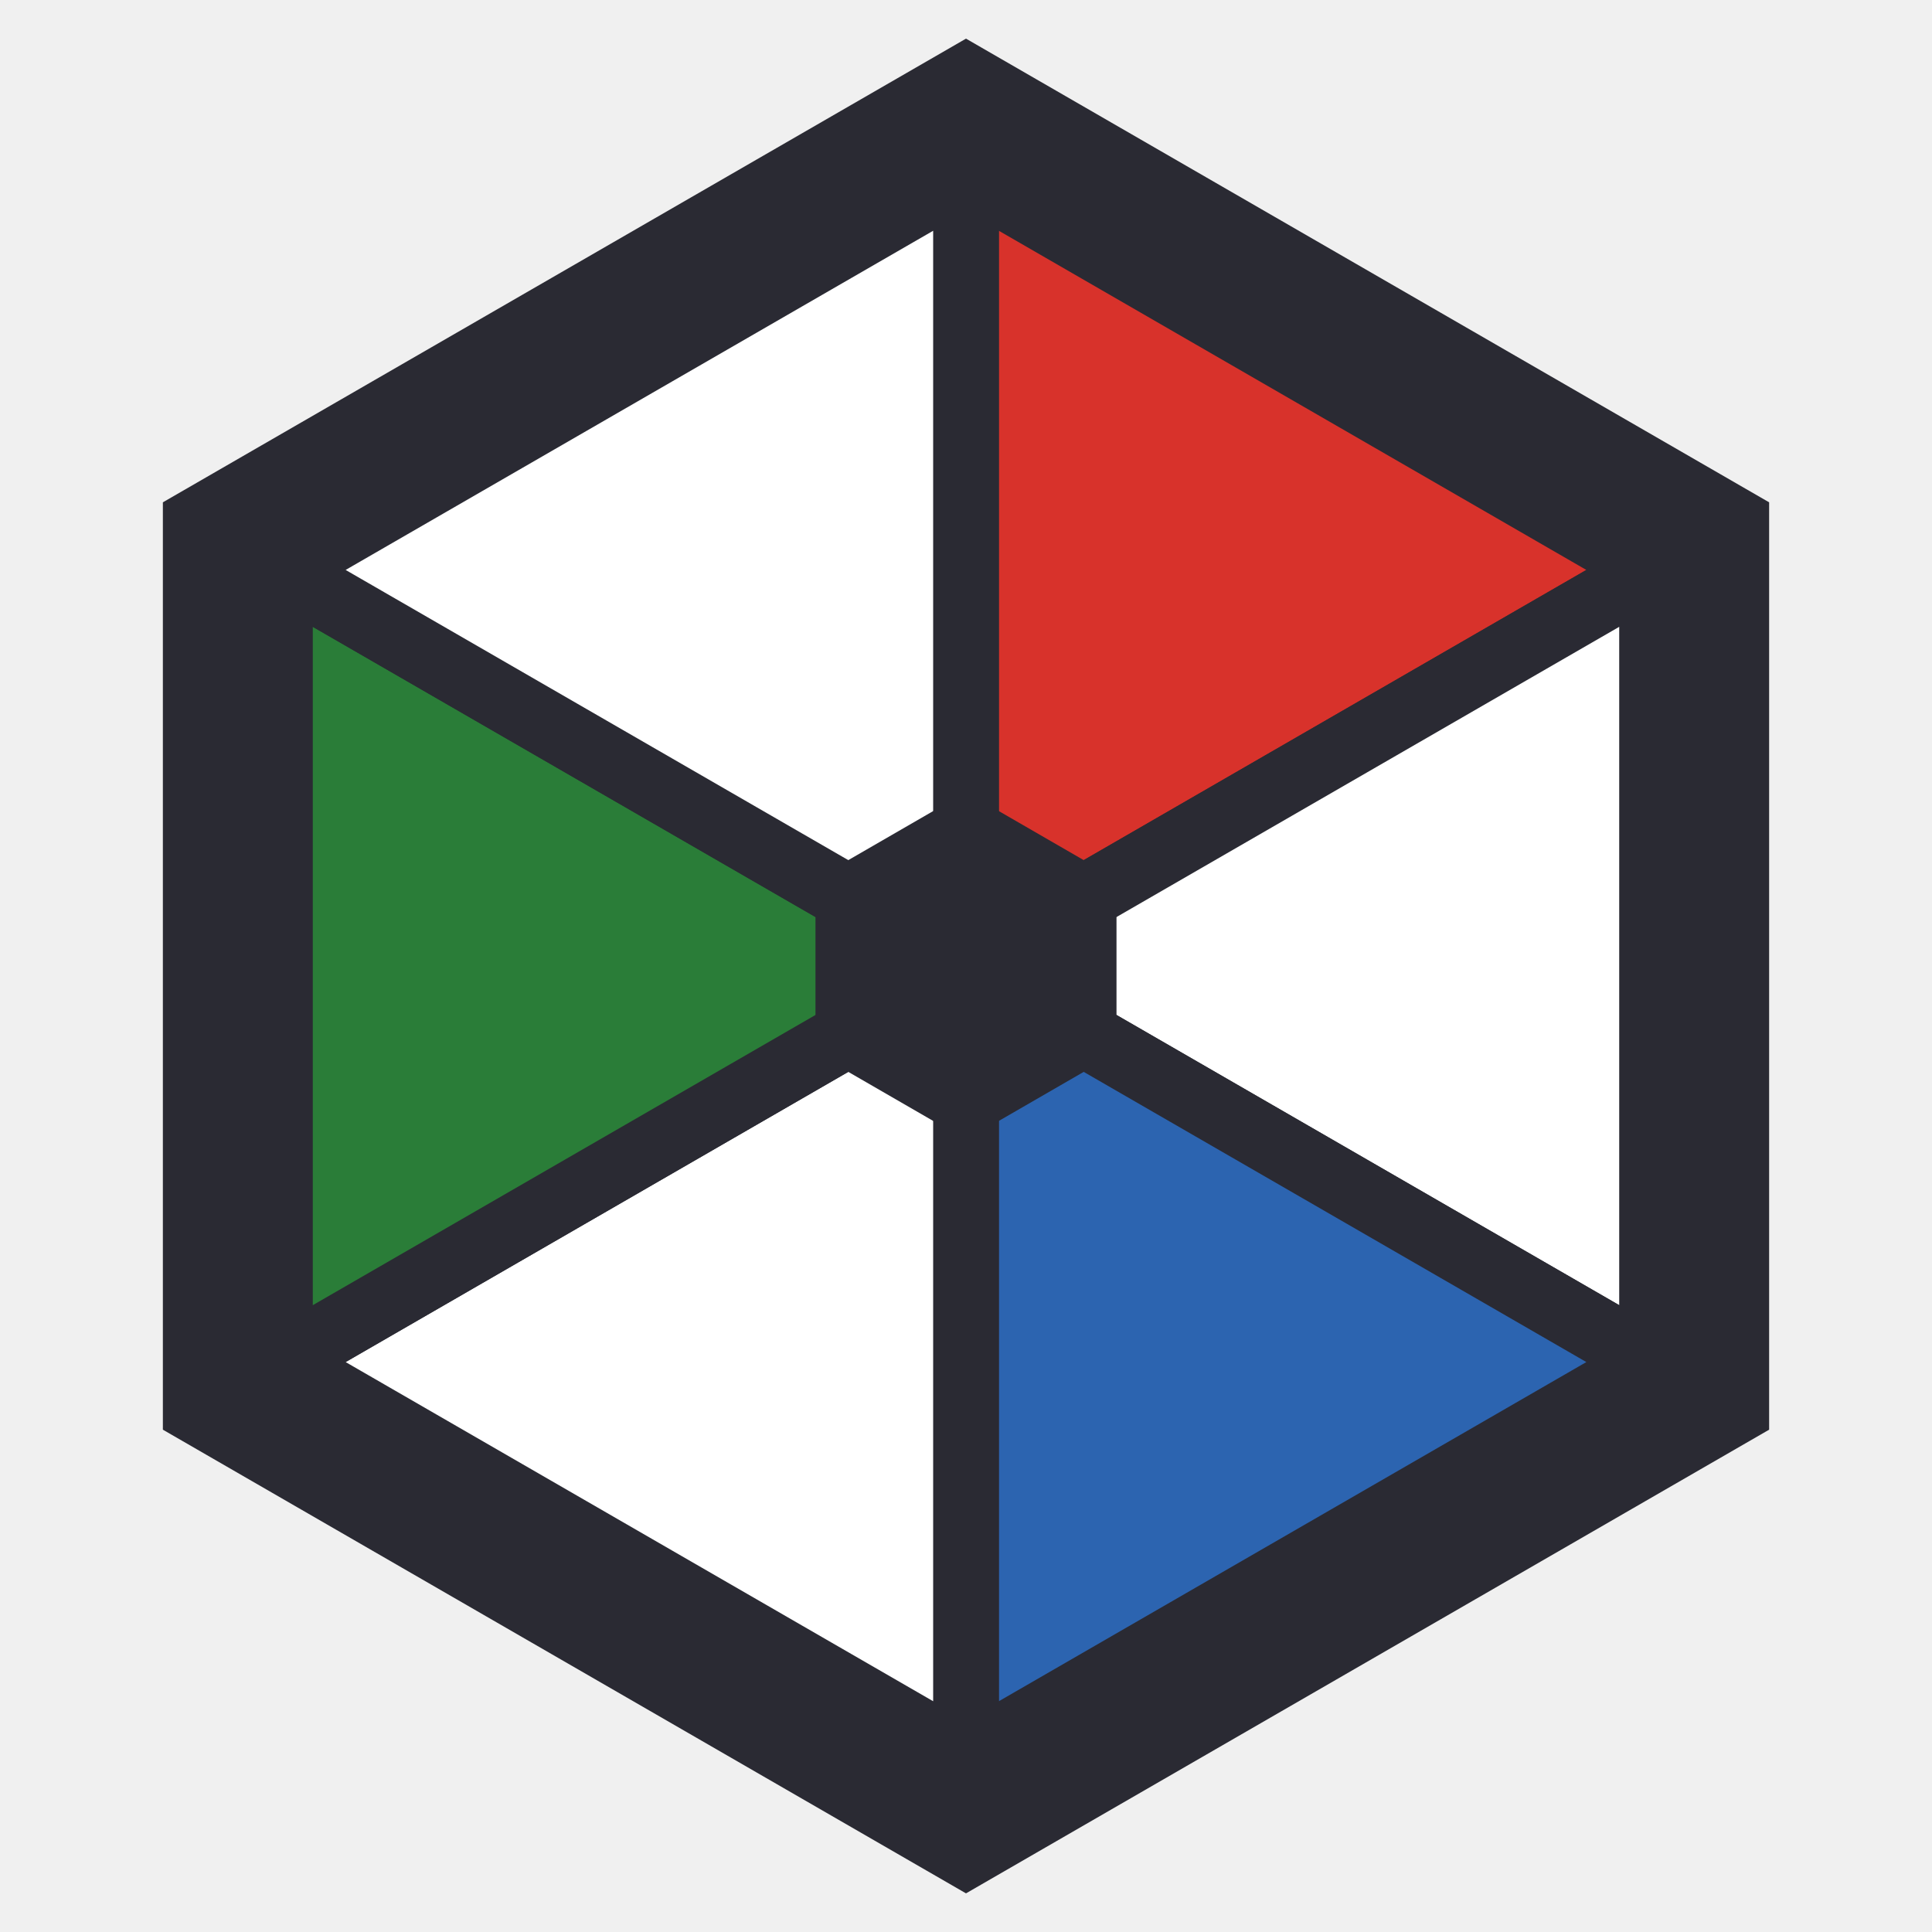
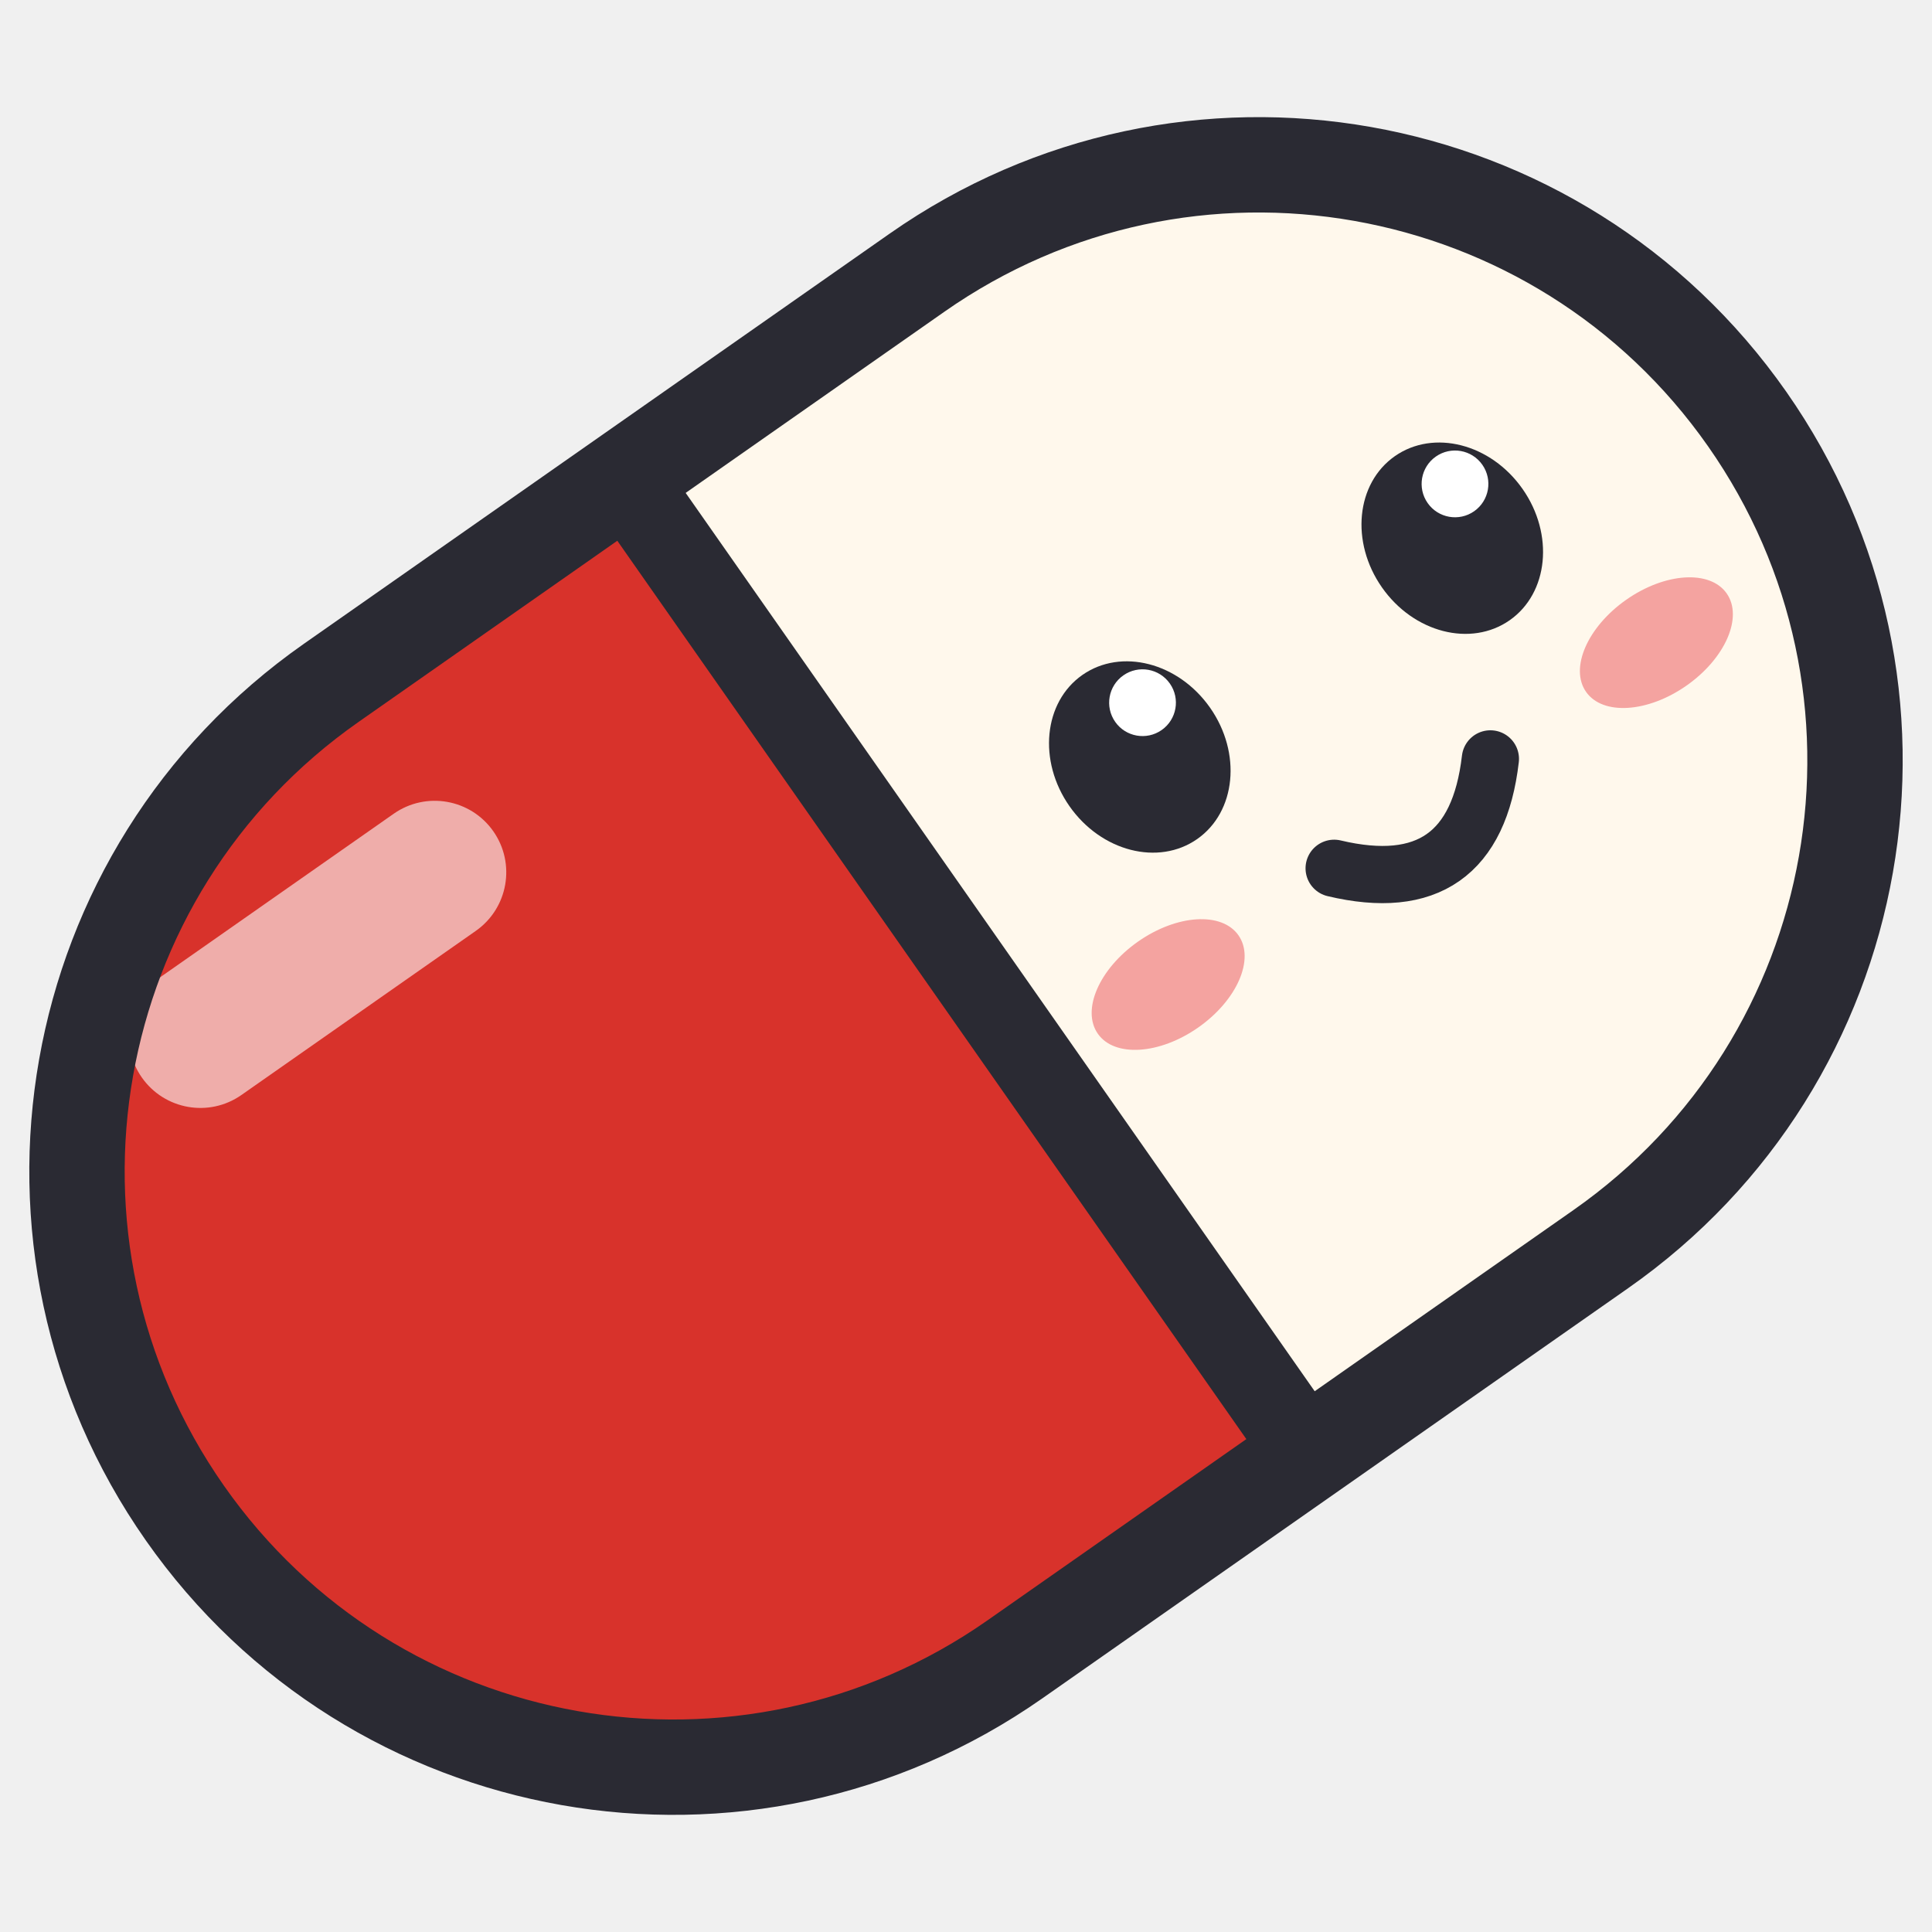
<svg xmlns="http://www.w3.org/2000/svg" viewBox="0 0 100 100">
-   <polygon points="50,2 91.57,26 91.57,74 50,98 8.43,74 8.43,26" fill="#2A2A33" />
-   <polygon points="50,50 50,9 85.51,29.5" fill="#D8322B" stroke="#2A2A33" stroke-width="3.4" stroke-linejoin="round" />
-   <polygon points="50,50 85.51,29.5 85.51,70.5" fill="#FFFFFF" stroke="#2A2A33" stroke-width="3.4" stroke-linejoin="round" />
-   <polygon points="50,50 85.51,70.5 50,91" fill="#2C64B0" stroke="#2A2A33" stroke-width="3.4" stroke-linejoin="round" />
-   <polygon points="50,50 50,91 14.49,70.5" fill="#FFFFFF" stroke="#2A2A33" stroke-width="3.4" stroke-linejoin="round" />
-   <polygon points="50,50 14.49,70.5 14.49,29.5" fill="#2A7D38" stroke="#2A2A33" stroke-width="3.4" stroke-linejoin="round" />
-   <polygon points="50,50 14.49,29.5 50,9" fill="#FFFFFF" stroke="#2A2A33" stroke-width="3.4" stroke-linejoin="round" />
-   <polygon points="50,41 57.79,45.5 57.79,54.5 50,59 42.21,54.5 42.21,45.5" fill="#2A2A33" />
+   <g transform="translate(50 50) scale(1.234) rotate(-35) translate(-50 -50)">
+     <path d="M50 25 L35 25 A25 25 0 0 0 35 75 L50 75 Z" fill="#D8322B" />
+     <path d="M50 25 L65 25 A25 25 0 0 1 65 75 L50 75 Z" fill="#FFF8EC" />
+     <rect x="19" y="31" width="18" height="6" rx="3" fill="#FFFFFF" opacity="0.6" />
+     <line x1="50" y1="25" x2="50" y2="75" stroke="#2A2A33" stroke-width="3.5" />
+     <rect x="10" y="25" width="80" height="50" rx="25" fill="none" stroke="#2A2A33" stroke-width="4" />
+     <ellipse cx="61" cy="47" rx="3.6" ry="4.2" fill="#2A2A33" />
+     <ellipse cx="77" cy="47" rx="3.6" ry="4.2" fill="#2A2A33" />
+     <circle cx="62.4" cy="45.2" r="1.4" fill="#FFFFFF" />
+     <circle cx="78.4" cy="45.2" r="1.4" fill="#FFFFFF" />
+     <path d="M65 55.5 Q69 60 73 55.5" fill="none" stroke="#2A2A33" stroke-width="2.4" stroke-linecap="round" />
+     <ellipse cx="56.5" cy="55.5" rx="3.6" ry="2.2" fill="#F4A3A0" />
+     <ellipse cx="81.5" cy="55.5" rx="3.6" ry="2.2" fill="#F4A3A0" />
+   </g>
</svg>
